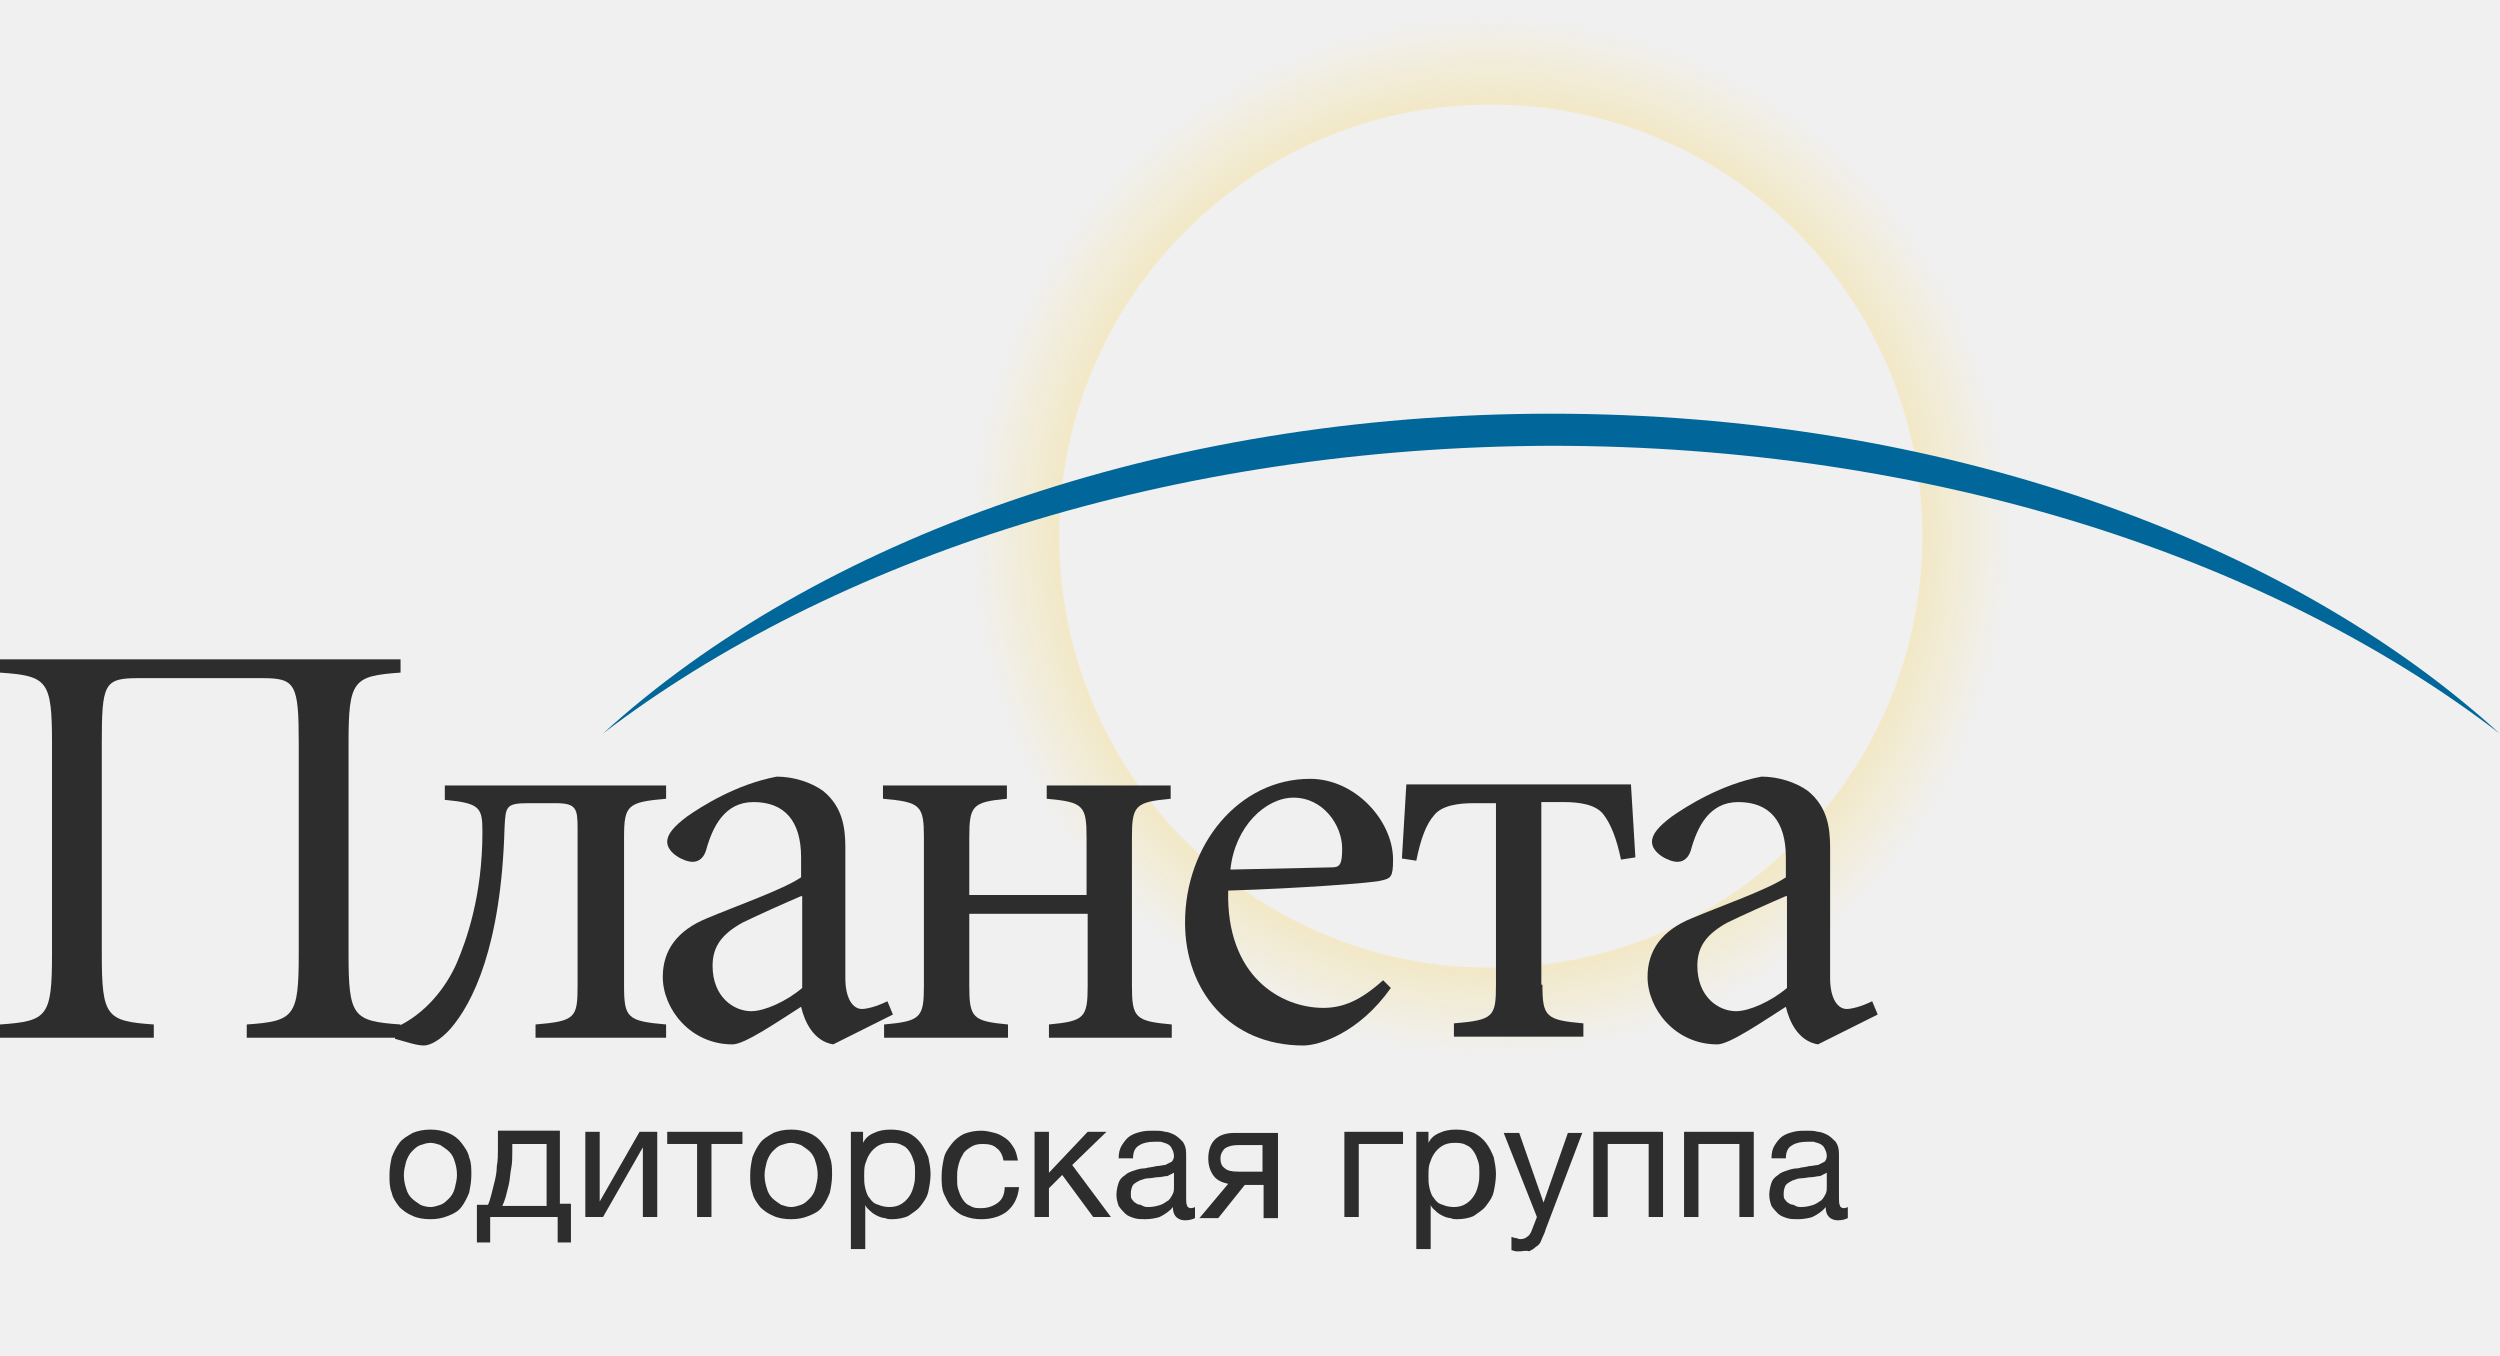
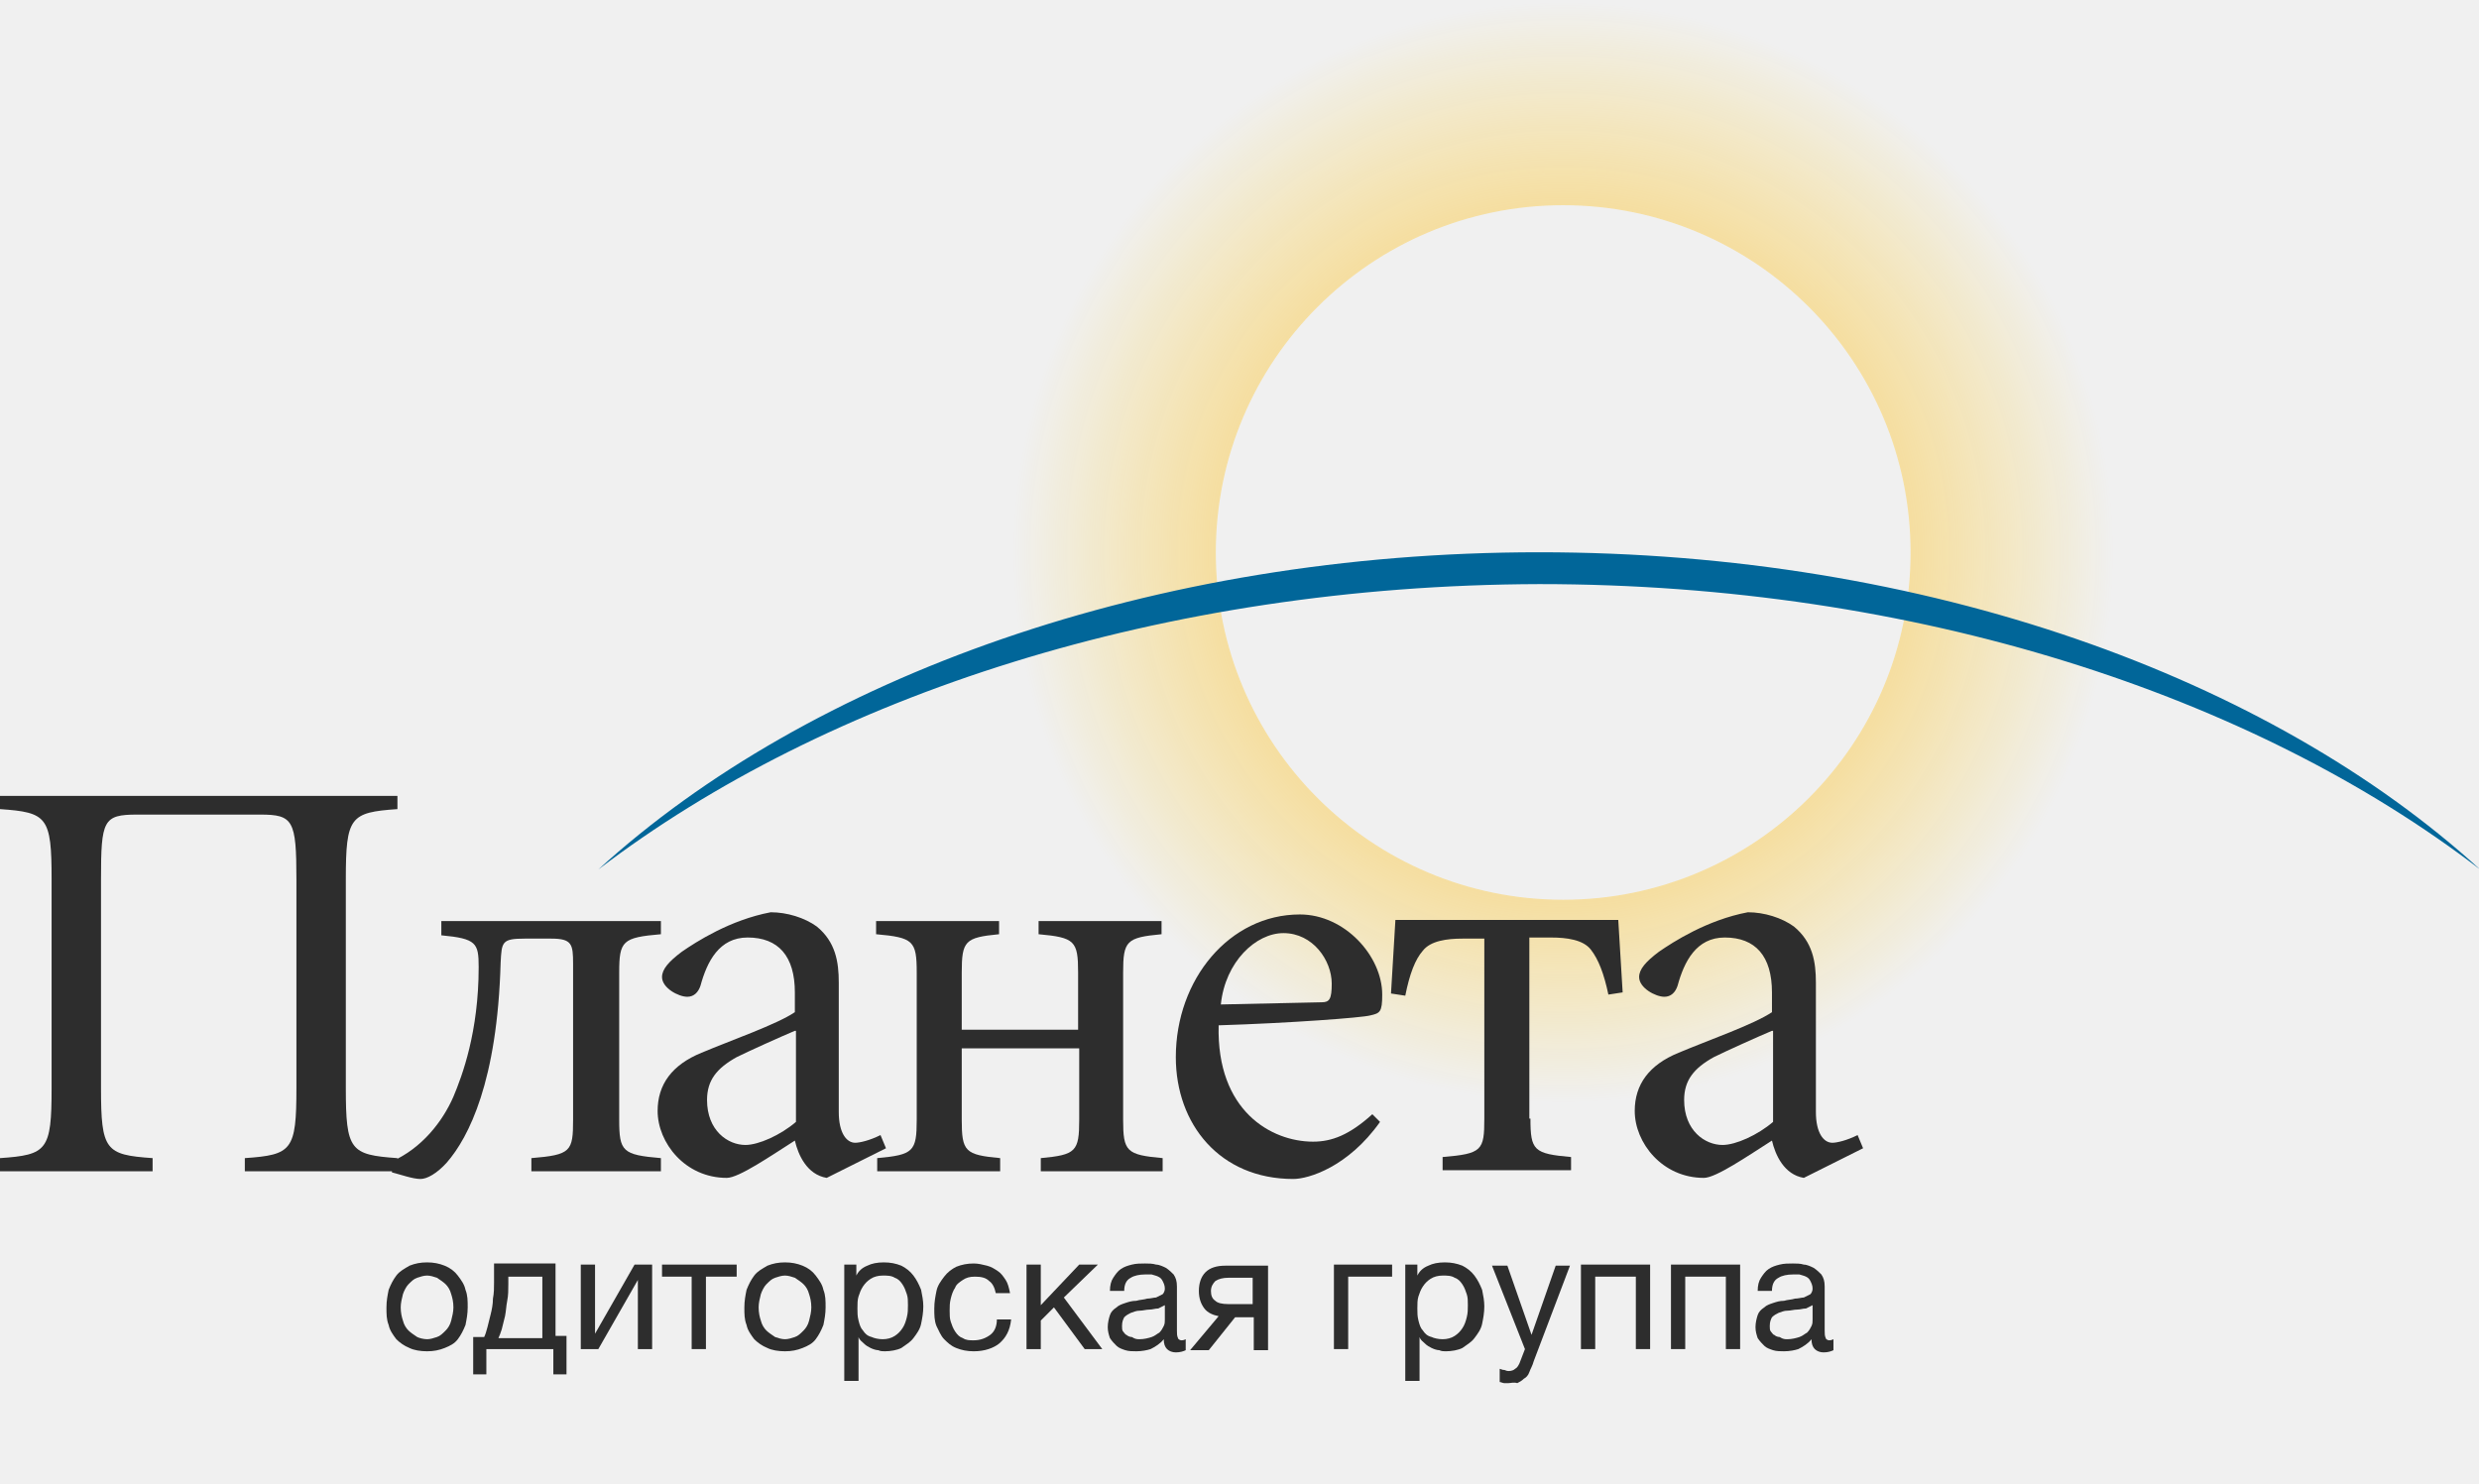
- <svg xmlns="http://www.w3.org/2000/svg" width="273" height="148" viewBox="0 0 273 148" fill="none">
-   <circle cx="162.793" cy="58.544" r="51.956" stroke="url(#paint0_radial_558_14399)" stroke-width="9.666" />
-   <path fill-rule="evenodd" clip-rule="evenodd" d="M65.851 80.095C89.05 58.95 126.748 45.176 169.4 45.176C212.053 45.176 249.751 58.95 272.95 80.095C247.939 60.883 210.844 48.68 169.4 48.68C127.957 48.801 90.862 61.004 65.851 80.095Z" fill="#016699" />
-   <path d="M15.104 74.054C11.358 74.054 11.116 74.658 11.116 81.182V104.14C11.116 111.027 11.6 111.51 16.795 111.873V113.323H0V111.873C5.196 111.51 5.679 111.027 5.679 104.14V81.182C5.679 74.295 5.196 73.812 0 73.449V71.999H43.74V73.449C38.544 73.812 38.061 74.295 38.061 81.182V104.14C38.061 111.027 38.544 111.51 43.74 111.873V113.323H26.945V111.873C32.14 111.51 32.623 111.027 32.623 104.14V81.182C32.623 74.658 32.261 74.054 28.636 74.054H15.104Z" fill="#2D2D2D" />
-   <path d="M72.738 85.653V87.224C68.509 87.586 68.147 87.949 68.147 91.453V107.643C68.147 111.147 68.509 111.51 72.738 111.872V113.322H58.481V111.872C62.83 111.51 63.072 111.147 63.072 107.643V90.486C63.072 88.311 62.951 87.707 60.656 87.707H57.756C55.218 87.707 55.218 88.069 55.097 90.365C54.735 103.415 51.593 109.577 49.177 112.356C48.089 113.564 47.002 114.168 46.277 114.168C45.431 114.168 44.102 113.685 43.136 113.443V112.235C46.398 110.785 48.694 107.885 49.902 105.106C50.868 102.81 52.681 97.977 52.681 90.848C52.681 88.19 52.439 87.707 48.573 87.344V85.774H72.738V85.653Z" fill="#2D2D2D" />
-   <path d="M90.983 114.047C88.808 113.685 87.842 111.51 87.479 109.939C84.821 111.631 81.317 114.047 79.988 114.047C75.396 114.047 72.376 110.181 72.376 106.677C72.376 103.777 73.947 101.602 77.209 100.273C80.35 98.944 85.546 97.131 87.479 95.802V93.627C87.479 89.64 85.667 87.586 82.284 87.586C79.142 87.586 77.813 90.244 77.088 92.902C76.846 93.627 76.363 94.111 75.638 94.111C74.671 94.111 72.859 93.144 72.859 91.936C72.859 91.09 73.584 90.244 75.034 89.157C76.605 88.069 80.35 85.653 84.821 84.807C86.633 84.807 88.567 85.411 89.896 86.378C91.95 88.069 92.312 90.244 92.312 92.54V106.798C92.312 109.093 93.158 110.181 94.125 110.181C94.608 110.181 95.695 109.939 96.904 109.335L97.508 110.785L90.983 114.047ZM87.479 97.856C86.029 98.46 82.284 100.152 81.075 100.756C78.9 101.964 77.813 103.294 77.813 105.468C77.813 108.852 80.109 110.422 82.042 110.422C83.492 110.422 85.908 109.335 87.6 107.885V97.856H87.479Z" fill="#2D2D2D" />
-   <path d="M118.653 97.615V91.453C118.653 87.949 118.29 87.586 114.303 87.224V85.774H127.836V87.224C123.969 87.586 123.607 87.949 123.607 91.453V107.644C123.607 111.148 123.969 111.51 127.956 111.873V113.323H114.545V111.873C118.411 111.51 118.774 111.148 118.774 107.644V99.79H105.845V107.644C105.845 111.148 106.207 111.51 110.074 111.873V113.323H96.541V111.873C100.529 111.51 100.891 111.148 100.891 107.644V91.453C100.891 87.949 100.529 87.586 96.42 87.224V85.774H109.953V87.224C106.207 87.586 105.845 87.949 105.845 91.453V97.736H118.653V97.615Z" fill="#2D2D2D" />
-   <path d="M151.881 107.885C148.377 112.839 144.027 114.168 142.335 114.168C134.24 114.168 129.407 108.127 129.407 100.756C129.407 92.178 135.327 85.049 143.06 85.049C148.014 85.049 152.122 89.64 152.122 93.869C152.122 95.802 151.881 95.923 150.793 96.165C149.947 96.407 141.973 97.011 134.119 97.252C133.877 106.677 139.919 110.06 144.51 110.06C146.564 110.06 148.498 109.335 151.035 107.039L151.881 107.885ZM145.477 94.715C146.323 94.715 146.564 94.353 146.564 92.661C146.564 90.124 144.51 87.103 141.248 87.103C138.227 87.103 134.844 90.244 134.361 94.957L145.477 94.715Z" fill="#2D2D2D" />
-   <path d="M168.434 107.523C168.434 111.027 168.796 111.389 172.905 111.752V113.202H158.768V111.752C163.118 111.389 163.359 111.027 163.359 107.523V87.707H160.943C159.251 87.707 157.439 87.949 156.593 89.036C155.747 90.003 155.143 91.573 154.66 93.99L153.089 93.748L153.572 85.653H178.1L178.584 93.627L177.013 93.869C176.529 91.573 175.925 90.003 175.08 88.915C174.234 87.828 172.421 87.586 170.73 87.586H168.313V107.523H168.434Z" fill="#2D2D2D" />
-   <path d="M198.52 114.047C196.345 113.685 195.379 111.51 195.016 109.939C192.358 111.631 188.854 114.047 187.525 114.047C182.933 114.047 179.913 110.181 179.913 106.677C179.913 103.777 181.483 101.602 184.746 100.273C187.887 98.944 193.083 97.131 195.016 95.802V93.627C195.016 89.64 193.204 87.586 189.82 87.586C186.679 87.586 185.35 90.244 184.625 92.902C184.383 93.627 183.9 94.111 183.175 94.111C182.208 94.111 180.396 93.144 180.396 91.936C180.396 91.09 181.121 90.244 182.571 89.157C184.142 88.069 187.887 85.653 192.358 84.807C194.17 84.807 196.104 85.411 197.433 86.378C199.487 88.069 199.849 90.244 199.849 92.54V106.798C199.849 109.093 200.695 110.181 201.662 110.181C202.145 110.181 203.232 109.939 204.441 109.335L205.045 110.785L198.52 114.047ZM195.016 97.856C193.566 98.46 189.82 100.152 188.612 100.756C186.437 101.964 185.35 103.294 185.35 105.468C185.35 108.852 187.646 110.422 189.579 110.422C191.029 110.422 193.445 109.335 195.137 107.885V97.856H195.016Z" fill="#2D2D2D" />
-   <path d="M47.002 133.138C46.277 133.138 45.552 133.017 45.068 132.775C44.464 132.534 43.981 132.171 43.618 131.809C43.256 131.325 42.894 130.842 42.773 130.238C42.531 129.634 42.531 129.03 42.531 128.305C42.531 127.58 42.652 126.976 42.773 126.372C43.014 125.767 43.256 125.284 43.618 124.801C43.981 124.317 44.464 124.076 45.068 123.713C45.672 123.472 46.277 123.351 47.002 123.351C47.727 123.351 48.331 123.472 48.935 123.713C49.539 123.955 50.022 124.317 50.385 124.801C50.747 125.284 51.11 125.767 51.231 126.372C51.472 126.976 51.472 127.58 51.472 128.305C51.472 129.03 51.351 129.634 51.231 130.238C50.989 130.842 50.747 131.325 50.385 131.809C50.022 132.292 49.539 132.534 48.935 132.775C48.331 133.017 47.727 133.138 47.002 133.138ZM47.002 131.809C47.364 131.809 47.727 131.688 48.089 131.567C48.452 131.446 48.693 131.205 49.056 130.842C49.297 130.601 49.539 130.238 49.66 129.755C49.781 129.271 49.901 128.788 49.901 128.305C49.901 127.701 49.781 127.217 49.66 126.855C49.539 126.372 49.297 126.009 49.056 125.767C48.814 125.526 48.452 125.284 48.089 125.042C47.727 124.922 47.364 124.801 47.002 124.801C46.639 124.801 46.277 124.922 45.914 125.042C45.552 125.163 45.31 125.405 44.948 125.767C44.706 126.009 44.464 126.492 44.343 126.855C44.223 127.338 44.102 127.821 44.102 128.305C44.102 128.909 44.223 129.392 44.343 129.755C44.464 130.238 44.706 130.601 44.948 130.842C45.189 131.084 45.552 131.325 45.914 131.567C46.156 131.688 46.639 131.809 47.002 131.809Z" fill="#2D2D2D" />
-   <path d="M52.198 131.567H53.285C53.406 131.326 53.527 130.963 53.648 130.48C53.769 129.997 53.889 129.513 54.01 129.03C54.131 128.547 54.252 127.943 54.252 127.338C54.373 126.734 54.373 126.13 54.373 125.526V123.472H61.139V131.447H62.347V135.676H60.897V132.896H53.527V135.676H52.077V131.567H52.198ZM59.689 131.567V124.922H55.943V125.768C55.943 126.372 55.943 126.976 55.823 127.58C55.702 128.184 55.702 128.668 55.581 129.272C55.46 129.755 55.339 130.238 55.218 130.722C55.098 131.084 54.977 131.447 54.856 131.688H59.689V131.567Z" fill="#2D2D2D" />
-   <path d="M63.917 123.593H65.488V131.205L69.838 123.593H71.771V132.897H70.201V125.284L65.851 132.897H63.917V123.593Z" fill="#2D2D2D" />
-   <path d="M76.242 124.922H72.859V123.593H81.075V124.922H77.692V132.897H76.121V124.922H76.242Z" fill="#2D2D2D" />
-   <path d="M86.392 133.138C85.667 133.138 84.942 133.017 84.459 132.775C83.854 132.534 83.371 132.171 83.009 131.809C82.646 131.325 82.284 130.842 82.163 130.238C81.921 129.634 81.921 129.03 81.921 128.305C81.921 127.58 82.042 126.976 82.163 126.372C82.404 125.767 82.646 125.284 83.009 124.801C83.371 124.317 83.854 124.076 84.459 123.713C85.063 123.472 85.667 123.351 86.392 123.351C87.117 123.351 87.721 123.472 88.325 123.713C88.929 123.955 89.412 124.317 89.775 124.801C90.137 125.284 90.5 125.767 90.621 126.372C90.862 126.976 90.862 127.58 90.862 128.305C90.862 129.03 90.742 129.634 90.621 130.238C90.379 130.842 90.137 131.325 89.775 131.809C89.412 132.292 88.929 132.534 88.325 132.775C87.721 133.017 87.117 133.138 86.392 133.138ZM86.392 131.809C86.754 131.809 87.117 131.688 87.479 131.567C87.842 131.446 88.083 131.205 88.446 130.842C88.688 130.601 88.929 130.238 89.05 129.755C89.171 129.271 89.292 128.788 89.292 128.305C89.292 127.701 89.171 127.217 89.05 126.855C88.929 126.372 88.688 126.009 88.446 125.767C88.204 125.526 87.842 125.284 87.479 125.042C87.117 124.922 86.754 124.801 86.392 124.801C86.029 124.801 85.667 124.922 85.304 125.042C84.942 125.163 84.7 125.405 84.338 125.767C84.096 126.009 83.854 126.492 83.734 126.855C83.613 127.338 83.492 127.821 83.492 128.305C83.492 128.909 83.613 129.392 83.734 129.755C83.854 130.238 84.096 130.601 84.338 130.842C84.579 131.084 84.942 131.325 85.304 131.567C85.667 131.688 86.029 131.809 86.392 131.809Z" fill="#2D2D2D" />
-   <path d="M92.795 123.593H94.245V124.801C94.487 124.317 94.85 123.955 95.454 123.713C95.937 123.472 96.541 123.351 97.266 123.351C97.991 123.351 98.595 123.472 99.199 123.713C99.683 123.955 100.166 124.317 100.528 124.801C100.891 125.284 101.133 125.767 101.374 126.372C101.495 126.976 101.616 127.58 101.616 128.184C101.616 128.909 101.495 129.513 101.374 130.117C101.253 130.721 100.891 131.205 100.528 131.688C100.166 132.171 99.683 132.413 99.199 132.775C98.716 133.017 97.991 133.138 97.387 133.138C97.145 133.138 96.904 133.138 96.662 133.017C96.42 133.017 96.058 132.896 95.816 132.775C95.574 132.655 95.333 132.534 95.091 132.292C94.85 132.05 94.608 131.93 94.487 131.567V136.4H92.916V123.593H92.795ZM97.145 131.809C97.629 131.809 98.112 131.688 98.474 131.446C98.837 131.205 99.078 130.963 99.32 130.6C99.562 130.238 99.683 129.876 99.803 129.392C99.924 128.909 99.924 128.546 99.924 128.063C99.924 127.58 99.924 127.217 99.803 126.855C99.683 126.492 99.562 126.13 99.32 125.767C99.078 125.405 98.837 125.163 98.474 125.042C98.112 124.801 97.629 124.801 97.145 124.801C96.662 124.801 96.179 124.922 95.816 125.163C95.454 125.405 95.212 125.647 94.97 126.009C94.729 126.372 94.608 126.734 94.487 127.096C94.366 127.459 94.366 127.942 94.366 128.426C94.366 128.909 94.366 129.271 94.487 129.755C94.608 130.238 94.729 130.601 94.97 130.842C95.212 131.205 95.454 131.446 95.937 131.567C96.179 131.688 96.662 131.809 97.145 131.809Z" fill="#2D2D2D" />
-   <path d="M107.174 133.138C106.449 133.138 105.845 133.017 105.241 132.776C104.637 132.534 104.274 132.172 103.912 131.809C103.549 131.447 103.308 130.842 103.066 130.359C102.824 129.755 102.824 129.151 102.824 128.426C102.824 127.701 102.945 127.097 103.066 126.493C103.187 125.888 103.549 125.405 103.912 124.922C104.274 124.439 104.757 124.076 105.241 123.834C105.845 123.593 106.449 123.472 107.174 123.472C107.657 123.472 108.141 123.593 108.624 123.714C109.107 123.834 109.47 124.076 109.832 124.318C110.195 124.559 110.436 124.922 110.678 125.284C110.92 125.647 111.041 126.13 111.161 126.734H109.591C109.47 126.13 109.228 125.647 108.866 125.405C108.503 125.043 108.02 124.922 107.295 124.922C106.691 124.922 106.328 125.043 105.966 125.284C105.603 125.526 105.241 125.768 105.12 126.13C104.878 126.493 104.757 126.855 104.637 127.338C104.516 127.822 104.516 128.184 104.516 128.668C104.516 129.151 104.516 129.513 104.637 129.876C104.757 130.238 104.878 130.601 105.12 130.963C105.362 131.326 105.603 131.567 105.966 131.688C106.328 131.93 106.691 131.93 107.174 131.93C107.899 131.93 108.503 131.688 108.986 131.326C109.47 130.963 109.711 130.359 109.711 129.634H111.282C111.161 130.842 110.678 131.688 109.953 132.292C109.349 132.776 108.382 133.138 107.174 133.138Z" fill="#2D2D2D" />
-   <path d="M112.974 123.593H114.545V128.063L118.774 123.593H120.828L117.082 127.218L121.311 132.897H119.378L115.995 128.305L114.545 129.755V132.897H112.974V123.593Z" fill="#2D2D2D" />
-   <path d="M125.057 133.138C124.694 133.138 124.211 133.138 123.848 133.017C123.486 132.896 123.123 132.776 122.882 132.534C122.64 132.292 122.398 132.051 122.157 131.688C122.036 131.326 121.915 130.963 121.915 130.48C121.915 129.997 122.036 129.513 122.157 129.151C122.278 128.788 122.519 128.547 122.882 128.305C123.123 128.063 123.486 127.943 123.848 127.822C124.211 127.701 124.573 127.58 125.057 127.58C125.419 127.459 125.902 127.459 126.265 127.338C126.627 127.338 126.99 127.218 127.231 127.218C127.473 127.097 127.715 126.976 127.956 126.855C128.077 126.734 128.198 126.493 128.198 126.251C128.198 125.888 128.077 125.647 127.956 125.405C127.836 125.164 127.715 125.043 127.473 124.922C127.231 124.801 127.111 124.801 126.748 124.68C126.506 124.68 126.265 124.68 126.023 124.68C125.419 124.68 124.815 124.801 124.452 125.043C123.969 125.284 123.727 125.768 123.727 126.493H122.157C122.157 125.888 122.278 125.405 122.519 125.043C122.761 124.68 123.002 124.318 123.365 124.076C123.727 123.834 124.09 123.714 124.573 123.593C125.057 123.472 125.54 123.472 126.023 123.472C126.386 123.472 126.869 123.472 127.231 123.593C127.594 123.593 128.077 123.834 128.319 123.955C128.681 124.197 128.923 124.439 129.165 124.68C129.406 125.043 129.527 125.405 129.527 126.009V130.842C129.527 131.205 129.527 131.447 129.648 131.688C129.648 131.809 129.89 131.93 130.01 131.93C130.131 131.93 130.252 131.93 130.494 131.809V133.017C130.252 133.138 129.89 133.259 129.406 133.259C129.044 133.259 128.681 133.138 128.44 132.896C128.198 132.655 128.077 132.292 128.077 131.809C127.715 132.292 127.111 132.655 126.627 132.896C126.265 133.017 125.661 133.138 125.057 133.138ZM125.419 131.809C125.902 131.809 126.386 131.688 126.748 131.567C127.111 131.447 127.352 131.205 127.594 131.084C127.836 130.842 127.956 130.601 128.077 130.359C128.198 130.117 128.198 129.876 128.198 129.634V128.063C127.956 128.184 127.715 128.305 127.473 128.426C127.111 128.426 126.869 128.547 126.506 128.547C126.144 128.547 125.782 128.668 125.419 128.668C125.057 128.668 124.815 128.788 124.452 128.909C124.211 129.03 123.969 129.151 123.727 129.392C123.607 129.634 123.486 129.876 123.486 130.359C123.486 130.601 123.486 130.842 123.607 130.963C123.727 131.084 123.848 131.326 123.969 131.326C124.09 131.447 124.332 131.567 124.573 131.567C124.936 131.809 125.177 131.809 125.419 131.809Z" fill="#2D2D2D" />
-   <path d="M134.119 129.272C133.514 129.151 132.91 128.909 132.548 128.426C132.185 127.943 131.944 127.338 131.944 126.493C131.944 125.647 132.185 124.922 132.669 124.439C133.152 123.955 133.877 123.714 134.844 123.714H139.556V133.017H137.985V129.393H135.931L133.031 133.017H130.977L134.119 129.272ZM137.864 128.063V125.043H135.206C134.602 125.043 134.119 125.164 133.756 125.405C133.514 125.647 133.273 126.009 133.273 126.493C133.273 126.976 133.394 127.338 133.756 127.58C133.998 127.822 134.481 127.943 135.206 127.943H137.864V128.063Z" fill="#2D2D2D" />
-   <path d="M146.806 123.593H153.21V124.922H148.376V132.897H146.806V123.593Z" fill="#2D2D2D" />
-   <path d="M154.417 123.593H155.988V124.801C156.23 124.317 156.592 123.955 157.197 123.713C157.68 123.472 158.284 123.351 159.009 123.351C159.734 123.351 160.338 123.472 160.942 123.713C161.425 123.955 161.909 124.317 162.271 124.801C162.634 125.284 162.875 125.767 163.117 126.372C163.238 126.976 163.359 127.58 163.359 128.184C163.359 128.909 163.238 129.513 163.117 130.117C162.996 130.721 162.634 131.205 162.271 131.688C161.909 132.171 161.425 132.413 160.942 132.775C160.459 133.017 159.734 133.138 159.13 133.138C158.888 133.138 158.646 133.138 158.405 133.017C158.163 133.017 157.801 132.896 157.559 132.775C157.317 132.655 157.076 132.534 156.834 132.292C156.592 132.05 156.351 131.93 156.23 131.567V136.4H154.659V123.593H154.417ZM158.767 131.809C159.251 131.809 159.734 131.688 160.096 131.446C160.459 131.205 160.701 130.963 160.942 130.6C161.184 130.238 161.305 129.876 161.425 129.392C161.546 128.909 161.546 128.546 161.546 128.063C161.546 127.58 161.546 127.217 161.425 126.855C161.305 126.492 161.184 126.13 160.942 125.767C160.701 125.405 160.459 125.163 160.096 125.042C159.734 124.801 159.251 124.801 158.767 124.801C158.284 124.801 157.801 124.922 157.438 125.163C157.076 125.405 156.834 125.647 156.592 126.009C156.351 126.372 156.23 126.734 156.109 127.096C155.988 127.459 155.988 127.942 155.988 128.426C155.988 128.909 155.988 129.271 156.109 129.755C156.23 130.238 156.351 130.601 156.592 130.842C156.834 131.205 157.076 131.446 157.559 131.567C157.801 131.688 158.284 131.809 158.767 131.809Z" fill="#2D2D2D" />
-   <path d="M166.017 136.642C165.896 136.642 165.655 136.642 165.534 136.642C165.413 136.642 165.171 136.521 165.051 136.521V135.071C165.171 135.071 165.292 135.192 165.534 135.192C165.655 135.192 165.776 135.313 166.017 135.313C166.38 135.313 166.621 135.192 166.742 135.071C166.984 134.951 167.105 134.709 167.226 134.467L167.83 132.897L164.205 123.714H165.896L168.555 131.326L171.213 123.714H172.784L168.796 134.226C168.675 134.709 168.434 135.071 168.313 135.434C168.192 135.796 167.951 136.038 167.709 136.159C167.467 136.401 167.226 136.521 166.984 136.642C166.621 136.521 166.259 136.642 166.017 136.642Z" fill="#2D2D2D" />
-   <path d="M173.992 123.593H181.604V132.897H180.034V124.922H175.563V132.897H173.992V123.593Z" fill="#2D2D2D" />
-   <path d="M183.9 123.593H191.512V132.897H189.941V124.922H185.471V132.897H183.9V123.593Z" fill="#2D2D2D" />
-   <path d="M196.345 133.138C195.982 133.138 195.499 133.138 195.137 133.017C194.774 132.896 194.412 132.776 194.17 132.534C193.928 132.292 193.687 132.051 193.445 131.688C193.324 131.326 193.203 130.963 193.203 130.48C193.203 129.997 193.324 129.513 193.445 129.151C193.566 128.788 193.808 128.547 194.17 128.305C194.412 128.063 194.774 127.943 195.137 127.822C195.499 127.701 195.862 127.58 196.345 127.58C196.707 127.459 197.191 127.459 197.553 127.338C197.916 127.338 198.278 127.218 198.52 127.218C198.761 127.097 199.003 126.976 199.245 126.855C199.366 126.734 199.486 126.493 199.486 126.251C199.486 125.888 199.366 125.647 199.245 125.405C199.124 125.164 199.003 125.043 198.761 124.922C198.52 124.801 198.399 124.801 198.036 124.68C197.795 124.68 197.553 124.68 197.312 124.68C196.707 124.68 196.103 124.801 195.741 125.043C195.257 125.284 195.016 125.768 195.016 126.493H193.445C193.445 125.888 193.566 125.405 193.808 125.043C194.049 124.68 194.291 124.318 194.653 124.076C195.016 123.834 195.378 123.714 195.862 123.593C196.345 123.472 196.828 123.472 197.312 123.472C197.674 123.472 198.157 123.472 198.52 123.593C198.882 123.593 199.366 123.834 199.607 123.955C199.97 124.197 200.211 124.439 200.453 124.68C200.695 125.043 200.816 125.405 200.816 126.009V130.842C200.816 131.205 200.816 131.447 200.936 131.688C200.936 131.809 201.178 131.93 201.299 131.93C201.42 131.93 201.54 131.93 201.782 131.809V133.017C201.54 133.138 201.178 133.259 200.695 133.259C200.332 133.259 199.97 133.138 199.728 132.896C199.486 132.655 199.366 132.292 199.366 131.809C199.003 132.292 198.399 132.655 197.916 132.896C197.553 133.017 196.949 133.138 196.345 133.138ZM196.707 131.809C197.191 131.809 197.674 131.688 198.036 131.567C198.399 131.447 198.641 131.205 198.882 131.084C199.124 130.842 199.245 130.601 199.366 130.359C199.486 130.117 199.486 129.876 199.486 129.634V128.063C199.245 128.184 199.003 128.305 198.761 128.426C198.399 128.426 198.157 128.547 197.795 128.547C197.432 128.547 197.07 128.668 196.707 128.668C196.345 128.668 196.103 128.788 195.741 128.909C195.499 129.03 195.257 129.151 195.016 129.392C194.895 129.634 194.774 129.876 194.774 130.359C194.774 130.601 194.774 130.842 194.895 130.963C195.016 131.084 195.137 131.326 195.257 131.326C195.378 131.447 195.62 131.567 195.862 131.567C196.224 131.809 196.466 131.809 196.707 131.809Z" fill="#2D2D2D" />
+ <svg xmlns="http://www.w3.org/2000/svg" width="157" height="94" viewBox="0 0 157 94" fill="none">
+   <g clip-path="url(#clip0_848_1289)">
+     <path fill-rule="evenodd" clip-rule="evenodd" d="M99 70C118.33 70 134 54.33 134 35C134 15.67 118.33 0 99 0C79.67 0 64 15.67 64 35C64 54.33 79.67 70 99 70ZM99 57C111.15 57 121 47.15 121 35C121 22.85 111.15 13 99 13C86.85 13 77 22.85 77 35C77 47.15 86.85 57 99 57Z" fill="url(#paint0_radial_848_1289)" />
+     <path fill-rule="evenodd" clip-rule="evenodd" d="M37.894 55.081C51.244 42.913 72.937 34.986 97.482 34.986C122.026 34.986 143.72 42.913 157.069 55.081C142.677 44.025 121.331 37.003 97.482 37.003C73.633 37.072 52.287 44.095 37.894 55.081Z" fill="#016699" />
+     <path d="M8.691 51.604C6.536 51.604 6.397 51.952 6.397 55.706V68.917C6.397 72.88 6.675 73.159 9.665 73.367V74.202H0V73.367C2.99 73.159 3.268 72.88 3.268 68.917V55.706C3.268 51.743 2.99 51.465 0 51.257V50.422H25.17V51.257C22.18 51.465 21.902 51.743 21.902 55.706V68.917C21.902 72.88 22.18 73.159 25.17 73.367V74.202H15.505V73.367C18.495 73.159 18.773 72.88 18.773 68.917V55.706C18.773 51.952 18.565 51.604 16.479 51.604H8.691Z" fill="#2D2D2D" />
+     <path d="M41.857 58.279V59.183C39.424 59.392 39.215 59.6 39.215 61.617V70.934C39.215 72.95 39.424 73.159 41.857 73.367V74.202H33.653V73.367C36.156 73.159 36.295 72.95 36.295 70.934V61.06C36.295 59.809 36.225 59.461 34.904 59.461H33.236C31.775 59.461 31.775 59.67 31.706 60.991C31.497 68.5 29.689 72.046 28.299 73.645C27.673 74.341 27.047 74.688 26.63 74.688C26.143 74.688 25.379 74.41 24.822 74.271V73.576C26.7 72.741 28.021 71.073 28.716 69.474C29.272 68.152 30.315 65.371 30.315 61.269C30.315 59.739 30.176 59.461 27.951 59.252V58.349H41.857V58.279Z" fill="#2D2D2D" />
+     <path d="M52.356 74.619C51.105 74.41 50.549 73.159 50.34 72.255C48.81 73.228 46.794 74.619 46.029 74.619C43.387 74.619 41.649 72.394 41.649 70.377C41.649 68.709 42.553 67.457 44.43 66.692C46.238 65.927 49.228 64.884 50.34 64.12V62.868C50.34 60.574 49.297 59.391 47.35 59.391C45.542 59.391 44.778 60.921 44.361 62.451C44.221 62.868 43.943 63.146 43.526 63.146C42.97 63.146 41.927 62.59 41.927 61.895C41.927 61.408 42.344 60.921 43.178 60.295C44.082 59.67 46.238 58.279 48.81 57.792C49.853 57.792 50.966 58.14 51.731 58.696C52.913 59.67 53.121 60.921 53.121 62.242V70.447C53.121 71.768 53.608 72.394 54.164 72.394C54.442 72.394 55.068 72.255 55.764 71.907L56.111 72.741L52.356 74.619ZM50.34 65.302C49.506 65.649 47.35 66.623 46.655 66.97C45.404 67.666 44.778 68.43 44.778 69.682C44.778 71.629 46.099 72.533 47.211 72.533C48.046 72.533 49.436 71.907 50.41 71.073V65.302H50.34Z" fill="#2D2D2D" />
+     <path d="M68.279 65.163V61.617C68.279 59.6 68.07 59.392 65.776 59.183V58.349H73.563V59.183C71.338 59.392 71.13 59.6 71.13 61.617V70.934C71.13 72.95 71.338 73.159 73.633 73.367V74.202H65.915V73.367C68.14 73.159 68.349 72.95 68.349 70.934V66.414H60.909V70.934C60.909 72.95 61.117 73.159 63.342 73.367V74.202H55.555V73.367C57.849 73.159 58.058 72.95 58.058 70.934V61.617C58.058 59.6 57.849 59.392 55.485 59.183V58.349H63.273V59.183C61.117 59.392 60.909 59.6 60.909 61.617V65.232H68.279V65.163Z" fill="#2D2D2D" />
+     <path d="M87.4 71.073C85.384 73.923 82.88 74.688 81.907 74.688C77.249 74.688 74.467 71.212 74.467 66.97C74.467 62.034 77.874 57.931 82.324 57.931C85.175 57.931 87.539 60.574 87.539 63.007C87.539 64.12 87.4 64.189 86.774 64.328C86.287 64.467 81.698 64.815 77.179 64.954C77.04 70.377 80.516 72.324 83.159 72.324C84.341 72.324 85.453 71.907 86.913 70.586L87.4 71.073ZM83.715 63.494C84.202 63.494 84.341 63.285 84.341 62.312C84.341 60.852 83.159 59.113 81.281 59.113C79.543 59.113 77.596 60.921 77.318 63.633L83.715 63.494Z" fill="#2D2D2D" />
+     <path d="M96.926 70.864C96.926 72.88 97.134 73.089 99.498 73.298V74.132H91.363V73.298C93.866 73.089 94.005 72.88 94.005 70.864V59.461H92.615C91.641 59.461 90.598 59.6 90.112 60.226C89.625 60.782 89.277 61.686 88.999 63.077L88.095 62.938L88.374 58.279H102.488L102.766 62.868L101.862 63.007C101.584 61.686 101.237 60.782 100.75 60.156C100.263 59.531 99.22 59.392 98.247 59.392H96.856V70.864H96.926Z" fill="#2D2D2D" />
+     <path d="M114.239 74.619C112.987 74.41 112.431 73.159 112.222 72.255C110.693 73.228 108.676 74.619 107.911 74.619C105.269 74.619 103.531 72.394 103.531 70.377C103.531 68.709 104.435 67.457 106.312 66.692C108.12 65.927 111.11 64.884 112.222 64.12V62.868C112.222 60.574 111.179 59.391 109.233 59.391C107.425 59.391 106.66 60.921 106.243 62.451C106.104 62.868 105.826 63.146 105.408 63.146C104.852 63.146 103.809 62.59 103.809 61.895C103.809 61.408 104.226 60.921 105.061 60.295C105.965 59.67 108.12 58.279 110.693 57.792C111.736 57.792 112.848 58.14 113.613 58.696C114.795 59.67 115.004 60.921 115.004 62.242V70.447C115.004 71.768 115.49 72.394 116.047 72.394C116.325 72.394 116.95 72.255 117.646 71.907L117.993 72.741L114.239 74.619ZM112.222 65.302C111.388 65.649 109.233 66.623 108.537 66.97C107.286 67.666 106.66 68.43 106.66 69.682C106.66 71.629 107.981 72.533 109.093 72.533C109.928 72.533 111.318 71.907 112.292 71.073V65.302H112.222Z" fill="#2D2D2D" />
+     <path d="M27.047 85.604C26.63 85.604 26.213 85.535 25.935 85.396C25.587 85.257 25.309 85.048 25.1 84.84C24.892 84.561 24.683 84.283 24.614 83.936C24.475 83.588 24.475 83.24 24.475 82.823C24.475 82.406 24.544 82.058 24.614 81.711C24.753 81.363 24.892 81.085 25.1 80.807C25.309 80.529 25.587 80.39 25.935 80.181C26.282 80.042 26.63 79.972 27.047 79.972C27.464 79.972 27.812 80.042 28.16 80.181C28.507 80.32 28.785 80.529 28.994 80.807C29.203 81.085 29.411 81.363 29.481 81.711C29.62 82.058 29.62 82.406 29.62 82.823C29.62 83.24 29.55 83.588 29.481 83.936C29.342 84.283 29.203 84.561 28.994 84.84C28.785 85.118 28.507 85.257 28.16 85.396C27.812 85.535 27.464 85.604 27.047 85.604ZM27.047 84.84C27.256 84.84 27.464 84.77 27.673 84.701C27.882 84.631 28.021 84.492 28.229 84.283C28.368 84.144 28.507 83.936 28.577 83.657C28.646 83.379 28.716 83.101 28.716 82.823C28.716 82.475 28.646 82.197 28.577 81.989C28.507 81.711 28.368 81.502 28.229 81.363C28.09 81.224 27.882 81.085 27.673 80.946C27.464 80.876 27.256 80.807 27.047 80.807C26.839 80.807 26.63 80.876 26.422 80.946C26.213 81.015 26.074 81.154 25.865 81.363C25.726 81.502 25.587 81.78 25.518 81.989C25.448 82.267 25.378 82.545 25.378 82.823C25.378 83.171 25.448 83.449 25.518 83.657C25.587 83.936 25.726 84.144 25.865 84.283C26.004 84.422 26.213 84.561 26.422 84.701C26.561 84.77 26.839 84.84 27.047 84.84Z" fill="#2D2D2D" />
+     <path d="M30.037 84.701H30.663C30.733 84.561 30.802 84.353 30.872 84.075C30.941 83.797 31.011 83.519 31.08 83.24C31.15 82.962 31.219 82.615 31.219 82.267C31.289 81.919 31.289 81.572 31.289 81.224V80.042H35.183V84.631H35.878V87.065H35.044V85.465H30.802V87.065H29.968V84.701H30.037ZM34.348 84.701V80.876H32.193V81.363C32.193 81.711 32.193 82.058 32.123 82.406C32.054 82.754 32.054 83.032 31.984 83.379C31.915 83.658 31.845 83.936 31.776 84.214C31.706 84.422 31.637 84.631 31.567 84.77H34.348V84.701Z" fill="#2D2D2D" />
+     <path d="M36.782 80.112H37.685V84.492L40.188 80.112H41.301V85.465H40.397V81.085L37.894 85.465H36.782V80.112Z" fill="#2D2D2D" />
+     <path d="M43.874 80.876H41.927V80.112H46.655V80.876H44.708V85.465H43.804V80.876H43.874Z" fill="#2D2D2D" />
+     <path d="M49.714 85.604C49.297 85.604 48.88 85.535 48.602 85.396C48.254 85.257 47.976 85.048 47.767 84.84C47.559 84.561 47.35 84.283 47.281 83.936C47.142 83.588 47.142 83.24 47.142 82.823C47.142 82.406 47.211 82.058 47.281 81.711C47.42 81.363 47.559 81.085 47.767 80.807C47.976 80.529 48.254 80.39 48.602 80.181C48.95 80.042 49.297 79.972 49.714 79.972C50.132 79.972 50.479 80.042 50.827 80.181C51.175 80.32 51.453 80.529 51.661 80.807C51.87 81.085 52.078 81.363 52.148 81.711C52.287 82.058 52.287 82.406 52.287 82.823C52.287 83.24 52.218 83.588 52.148 83.936C52.009 84.283 51.87 84.561 51.661 84.84C51.453 85.118 51.175 85.257 50.827 85.396C50.479 85.535 50.132 85.604 49.714 85.604ZM49.714 84.84C49.923 84.84 50.132 84.77 50.34 84.701C50.549 84.631 50.688 84.492 50.896 84.283C51.035 84.144 51.175 83.936 51.244 83.657C51.314 83.379 51.383 83.101 51.383 82.823C51.383 82.475 51.314 82.197 51.244 81.989C51.175 81.711 51.035 81.502 50.896 81.363C50.757 81.224 50.549 81.085 50.34 80.946C50.132 80.876 49.923 80.807 49.714 80.807C49.506 80.807 49.297 80.876 49.089 80.946C48.88 81.015 48.741 81.154 48.532 81.363C48.393 81.502 48.254 81.78 48.185 81.989C48.115 82.267 48.046 82.545 48.046 82.823C48.046 83.171 48.115 83.449 48.185 83.657C48.254 83.936 48.393 84.144 48.532 84.283C48.671 84.422 48.88 84.561 49.089 84.701C49.297 84.77 49.506 84.84 49.714 84.84Z" fill="#2D2D2D" />
+     <path d="M53.399 80.112H54.234V80.807C54.373 80.529 54.581 80.32 54.929 80.181C55.207 80.042 55.555 79.972 55.972 79.972C56.389 79.972 56.737 80.042 57.084 80.181C57.362 80.32 57.641 80.529 57.849 80.807C58.058 81.085 58.197 81.363 58.336 81.711C58.406 82.058 58.475 82.406 58.475 82.754C58.475 83.171 58.406 83.519 58.336 83.866C58.266 84.214 58.058 84.492 57.849 84.77C57.641 85.048 57.362 85.187 57.084 85.396C56.806 85.535 56.389 85.604 56.041 85.604C55.902 85.604 55.763 85.604 55.624 85.535C55.485 85.535 55.277 85.465 55.138 85.396C54.998 85.326 54.859 85.257 54.72 85.118C54.581 84.979 54.442 84.909 54.373 84.701V87.482H53.469V80.112H53.399ZM55.902 84.84C56.181 84.84 56.459 84.77 56.667 84.631C56.876 84.492 57.015 84.353 57.154 84.144C57.293 83.936 57.362 83.727 57.432 83.449C57.502 83.171 57.502 82.962 57.502 82.684C57.502 82.406 57.502 82.197 57.432 81.989C57.362 81.78 57.293 81.572 57.154 81.363C57.015 81.154 56.876 81.015 56.667 80.946C56.459 80.807 56.181 80.807 55.902 80.807C55.624 80.807 55.346 80.876 55.138 81.015C54.929 81.154 54.79 81.293 54.651 81.502C54.512 81.711 54.442 81.919 54.373 82.128C54.303 82.337 54.303 82.615 54.303 82.893C54.303 83.171 54.303 83.379 54.373 83.657C54.442 83.936 54.512 84.144 54.651 84.283C54.79 84.492 54.929 84.631 55.207 84.701C55.346 84.77 55.624 84.84 55.902 84.84Z" fill="#2D2D2D" />
+     <path d="M61.673 85.604C61.256 85.604 60.909 85.535 60.561 85.396C60.213 85.257 60.005 85.048 59.796 84.84C59.588 84.631 59.449 84.283 59.309 84.005C59.17 83.658 59.17 83.31 59.17 82.893C59.17 82.476 59.24 82.128 59.309 81.78C59.379 81.433 59.588 81.154 59.796 80.876C60.005 80.598 60.283 80.39 60.561 80.251C60.909 80.112 61.256 80.042 61.673 80.042C61.952 80.042 62.23 80.112 62.508 80.181C62.786 80.251 62.995 80.39 63.203 80.529C63.412 80.668 63.551 80.876 63.69 81.085C63.829 81.293 63.898 81.572 63.968 81.919H63.064C62.995 81.572 62.855 81.293 62.647 81.154C62.438 80.946 62.16 80.876 61.743 80.876C61.395 80.876 61.187 80.946 60.978 81.085C60.77 81.224 60.561 81.363 60.492 81.572C60.352 81.78 60.283 81.989 60.213 82.267C60.144 82.545 60.144 82.754 60.144 83.032C60.144 83.31 60.144 83.519 60.213 83.727C60.283 83.936 60.352 84.144 60.492 84.353C60.631 84.561 60.77 84.701 60.978 84.77C61.187 84.909 61.395 84.909 61.673 84.909C62.091 84.909 62.438 84.77 62.717 84.561C62.995 84.353 63.134 84.005 63.134 83.588H64.037C63.968 84.283 63.69 84.77 63.273 85.118C62.925 85.396 62.369 85.604 61.673 85.604Z" fill="#2D2D2D" />
+     <path d="M65.011 80.112H65.915V82.684L68.349 80.112H69.531L67.375 82.198L69.809 85.465H68.696L66.749 82.823L65.915 83.658V85.465H65.011V80.112Z" fill="#2D2D2D" />
+     <path d="M71.964 85.604C71.755 85.604 71.477 85.604 71.269 85.535C71.06 85.465 70.852 85.396 70.713 85.257C70.573 85.118 70.434 84.979 70.295 84.77C70.226 84.561 70.156 84.353 70.156 84.075C70.156 83.797 70.226 83.519 70.295 83.31C70.365 83.101 70.504 82.962 70.713 82.823C70.852 82.684 71.06 82.615 71.269 82.545C71.477 82.476 71.686 82.406 71.964 82.406C72.173 82.337 72.451 82.337 72.659 82.267C72.868 82.267 73.076 82.197 73.216 82.197C73.355 82.128 73.494 82.058 73.633 81.989C73.702 81.919 73.772 81.78 73.772 81.641C73.772 81.433 73.702 81.293 73.633 81.154C73.563 81.015 73.494 80.946 73.355 80.876C73.216 80.807 73.146 80.807 72.938 80.737C72.798 80.737 72.659 80.737 72.52 80.737C72.173 80.737 71.825 80.807 71.616 80.946C71.338 81.085 71.199 81.363 71.199 81.78H70.295C70.295 81.433 70.365 81.154 70.504 80.946C70.643 80.737 70.782 80.529 70.991 80.39C71.199 80.251 71.408 80.181 71.686 80.112C71.964 80.042 72.242 80.042 72.52 80.042C72.729 80.042 73.007 80.042 73.216 80.112C73.424 80.112 73.702 80.251 73.841 80.32C74.05 80.459 74.189 80.598 74.328 80.737C74.467 80.946 74.537 81.154 74.537 81.502V84.283C74.537 84.492 74.537 84.631 74.606 84.77C74.606 84.84 74.745 84.909 74.815 84.909C74.884 84.909 74.954 84.909 75.093 84.84V85.535C74.954 85.604 74.745 85.674 74.467 85.674C74.259 85.674 74.05 85.604 73.911 85.465C73.772 85.326 73.702 85.118 73.702 84.84C73.494 85.118 73.146 85.326 72.868 85.465C72.659 85.535 72.312 85.604 71.964 85.604ZM72.173 84.84C72.451 84.84 72.729 84.77 72.938 84.701C73.146 84.631 73.285 84.492 73.424 84.422C73.563 84.283 73.633 84.144 73.702 84.005C73.772 83.866 73.772 83.727 73.772 83.588V82.684C73.633 82.754 73.494 82.823 73.355 82.893C73.146 82.893 73.007 82.962 72.798 82.962C72.59 82.962 72.381 83.032 72.173 83.032C71.964 83.032 71.825 83.101 71.616 83.171C71.477 83.24 71.338 83.31 71.199 83.449C71.13 83.588 71.06 83.727 71.06 84.005C71.06 84.144 71.06 84.283 71.13 84.353C71.199 84.422 71.269 84.561 71.338 84.561C71.408 84.631 71.547 84.701 71.686 84.701C71.894 84.84 72.034 84.84 72.173 84.84Z" fill="#2D2D2D" />
+     <path d="M77.179 83.38C76.831 83.31 76.484 83.171 76.275 82.893C76.066 82.615 75.927 82.267 75.927 81.78C75.927 81.294 76.066 80.876 76.344 80.598C76.623 80.32 77.04 80.181 77.596 80.181H80.308V85.535H79.404V83.449H78.222L76.553 85.535H75.371L77.179 83.38ZM79.334 82.684V80.946H77.805C77.457 80.946 77.179 81.016 76.97 81.155C76.831 81.294 76.692 81.502 76.692 81.78C76.692 82.058 76.762 82.267 76.97 82.406C77.109 82.545 77.388 82.615 77.805 82.615H79.334V82.684Z" fill="#2D2D2D" />
+     <path d="M84.48 80.112H88.165V80.876H85.383V85.465H84.48V80.112Z" fill="#2D2D2D" />
+     <path d="M88.86 80.112H89.764V80.807C89.903 80.529 90.111 80.32 90.459 80.181C90.737 80.042 91.085 79.972 91.502 79.972C91.919 79.972 92.267 80.042 92.615 80.181C92.893 80.32 93.171 80.529 93.379 80.807C93.588 81.085 93.727 81.363 93.866 81.711C93.936 82.058 94.005 82.406 94.005 82.754C94.005 83.171 93.936 83.519 93.866 83.866C93.796 84.214 93.588 84.492 93.379 84.77C93.171 85.048 92.893 85.187 92.615 85.396C92.336 85.535 91.919 85.604 91.572 85.604C91.433 85.604 91.293 85.604 91.154 85.535C91.015 85.535 90.807 85.465 90.668 85.396C90.529 85.326 90.389 85.257 90.251 85.118C90.111 84.979 89.972 84.909 89.903 84.701V87.482H88.999V80.112H88.86ZM91.363 84.84C91.641 84.84 91.919 84.77 92.128 84.631C92.336 84.492 92.475 84.353 92.615 84.144C92.754 83.936 92.823 83.727 92.893 83.449C92.962 83.171 92.962 82.962 92.962 82.684C92.962 82.406 92.962 82.197 92.893 81.989C92.823 81.78 92.754 81.572 92.615 81.363C92.475 81.154 92.336 81.015 92.128 80.946C91.919 80.807 91.641 80.807 91.363 80.807C91.085 80.807 90.807 80.876 90.598 81.015C90.389 81.154 90.251 81.293 90.111 81.502C89.972 81.711 89.903 81.919 89.833 82.128C89.764 82.337 89.764 82.615 89.764 82.893C89.764 83.171 89.764 83.379 89.833 83.657C89.903 83.936 89.972 84.144 90.111 84.283C90.251 84.492 90.389 84.631 90.668 84.701C90.807 84.77 91.085 84.84 91.363 84.84Z" fill="#2D2D2D" />
+     <path d="M95.535 87.621C95.466 87.621 95.326 87.621 95.257 87.621C95.187 87.621 95.048 87.551 94.979 87.551V86.717C95.048 86.717 95.118 86.787 95.257 86.787C95.326 86.787 95.396 86.856 95.535 86.856C95.744 86.856 95.883 86.787 95.952 86.717C96.091 86.647 96.161 86.508 96.23 86.369L96.578 85.466L94.492 80.181H95.466L96.995 84.562L98.525 80.181H99.429L97.134 86.23C97.065 86.508 96.926 86.717 96.856 86.926C96.787 87.134 96.647 87.273 96.508 87.343C96.369 87.482 96.23 87.551 96.091 87.621C95.883 87.551 95.674 87.621 95.535 87.621Z" fill="#2D2D2D" />
+     <path d="M100.124 80.112H104.505V85.465H103.601V80.876H101.028V85.465H100.124V80.112Z" fill="#2D2D2D" />
+     <path d="M105.826 80.112H110.206V85.465H109.302V80.876H106.729V85.465H105.826V80.112Z" fill="#2D2D2D" />
+     <path d="M112.987 85.604C112.779 85.604 112.5 85.604 112.292 85.535C112.083 85.465 111.875 85.396 111.736 85.257C111.597 85.118 111.457 84.979 111.318 84.77C111.249 84.561 111.179 84.353 111.179 84.075C111.179 83.797 111.249 83.519 111.318 83.31C111.388 83.101 111.527 82.962 111.736 82.823C111.875 82.684 112.083 82.615 112.292 82.545C112.5 82.476 112.709 82.406 112.987 82.406C113.196 82.337 113.474 82.337 113.682 82.267C113.891 82.267 114.1 82.197 114.239 82.197C114.378 82.128 114.517 82.058 114.656 81.989C114.725 81.919 114.795 81.78 114.795 81.641C114.795 81.433 114.725 81.293 114.656 81.154C114.586 81.015 114.517 80.946 114.378 80.876C114.239 80.807 114.169 80.807 113.961 80.737C113.821 80.737 113.682 80.737 113.543 80.737C113.196 80.737 112.848 80.807 112.639 80.946C112.361 81.085 112.222 81.363 112.222 81.78H111.318C111.318 81.433 111.388 81.154 111.527 80.946C111.666 80.737 111.805 80.529 112.014 80.39C112.222 80.251 112.431 80.181 112.709 80.112C112.987 80.042 113.265 80.042 113.543 80.042C113.752 80.042 114.03 80.042 114.239 80.112C114.447 80.112 114.725 80.251 114.864 80.32C115.073 80.459 115.212 80.598 115.351 80.737C115.49 80.946 115.56 81.154 115.56 81.502V84.283C115.56 84.492 115.56 84.631 115.629 84.77C115.629 84.84 115.768 84.909 115.838 84.909C115.907 84.909 115.977 84.909 116.116 84.84V85.535C115.977 85.604 115.768 85.674 115.49 85.674C115.282 85.674 115.073 85.604 114.934 85.465C114.795 85.326 114.725 85.118 114.725 84.84C114.517 85.118 114.169 85.326 113.891 85.465C113.682 85.535 113.335 85.604 112.987 85.604ZM113.196 84.84C113.474 84.84 113.752 84.77 113.961 84.701C114.169 84.631 114.308 84.492 114.447 84.422C114.586 84.283 114.656 84.144 114.725 84.005C114.795 83.866 114.795 83.727 114.795 83.588V82.684C114.656 82.754 114.517 82.823 114.378 82.893C114.169 82.893 114.03 82.962 113.821 82.962C113.613 82.962 113.404 83.032 113.196 83.032C112.987 83.032 112.848 83.101 112.639 83.171C112.5 83.24 112.361 83.31 112.222 83.449C112.153 83.588 112.083 83.727 112.083 84.005C112.083 84.144 112.083 84.283 112.153 84.353C112.222 84.422 112.292 84.561 112.361 84.561C112.431 84.631 112.57 84.701 112.709 84.701C112.918 84.84 113.057 84.84 113.196 84.84Z" fill="#2D2D2D" />
+   </g>
  <defs>
-     <radialGradient id="paint0_radial_558_14399" cx="0" cy="0" r="1" gradientUnits="userSpaceOnUse" gradientTransform="translate(162.793 58.5444) rotate(90) scale(56.7891)">
-       <stop stop-color="#FF9900" />
-       <stop offset="1" stop-color="#FFCD00" stop-opacity="0" />
+     <radialGradient id="paint0_radial_848_1289" cx="0" cy="0" r="1" gradientUnits="userSpaceOnUse" gradientTransform="translate(99 35) rotate(90) scale(35)">
+       <stop stop-color="#FFB443" />
+       <stop offset="1" stop-color="#FFC700" stop-opacity="0" />
    </radialGradient>
+     <clipPath id="clip0_848_1289">
+       <rect width="157" height="94" fill="white" />
+     </clipPath>
  </defs>
</svg>
